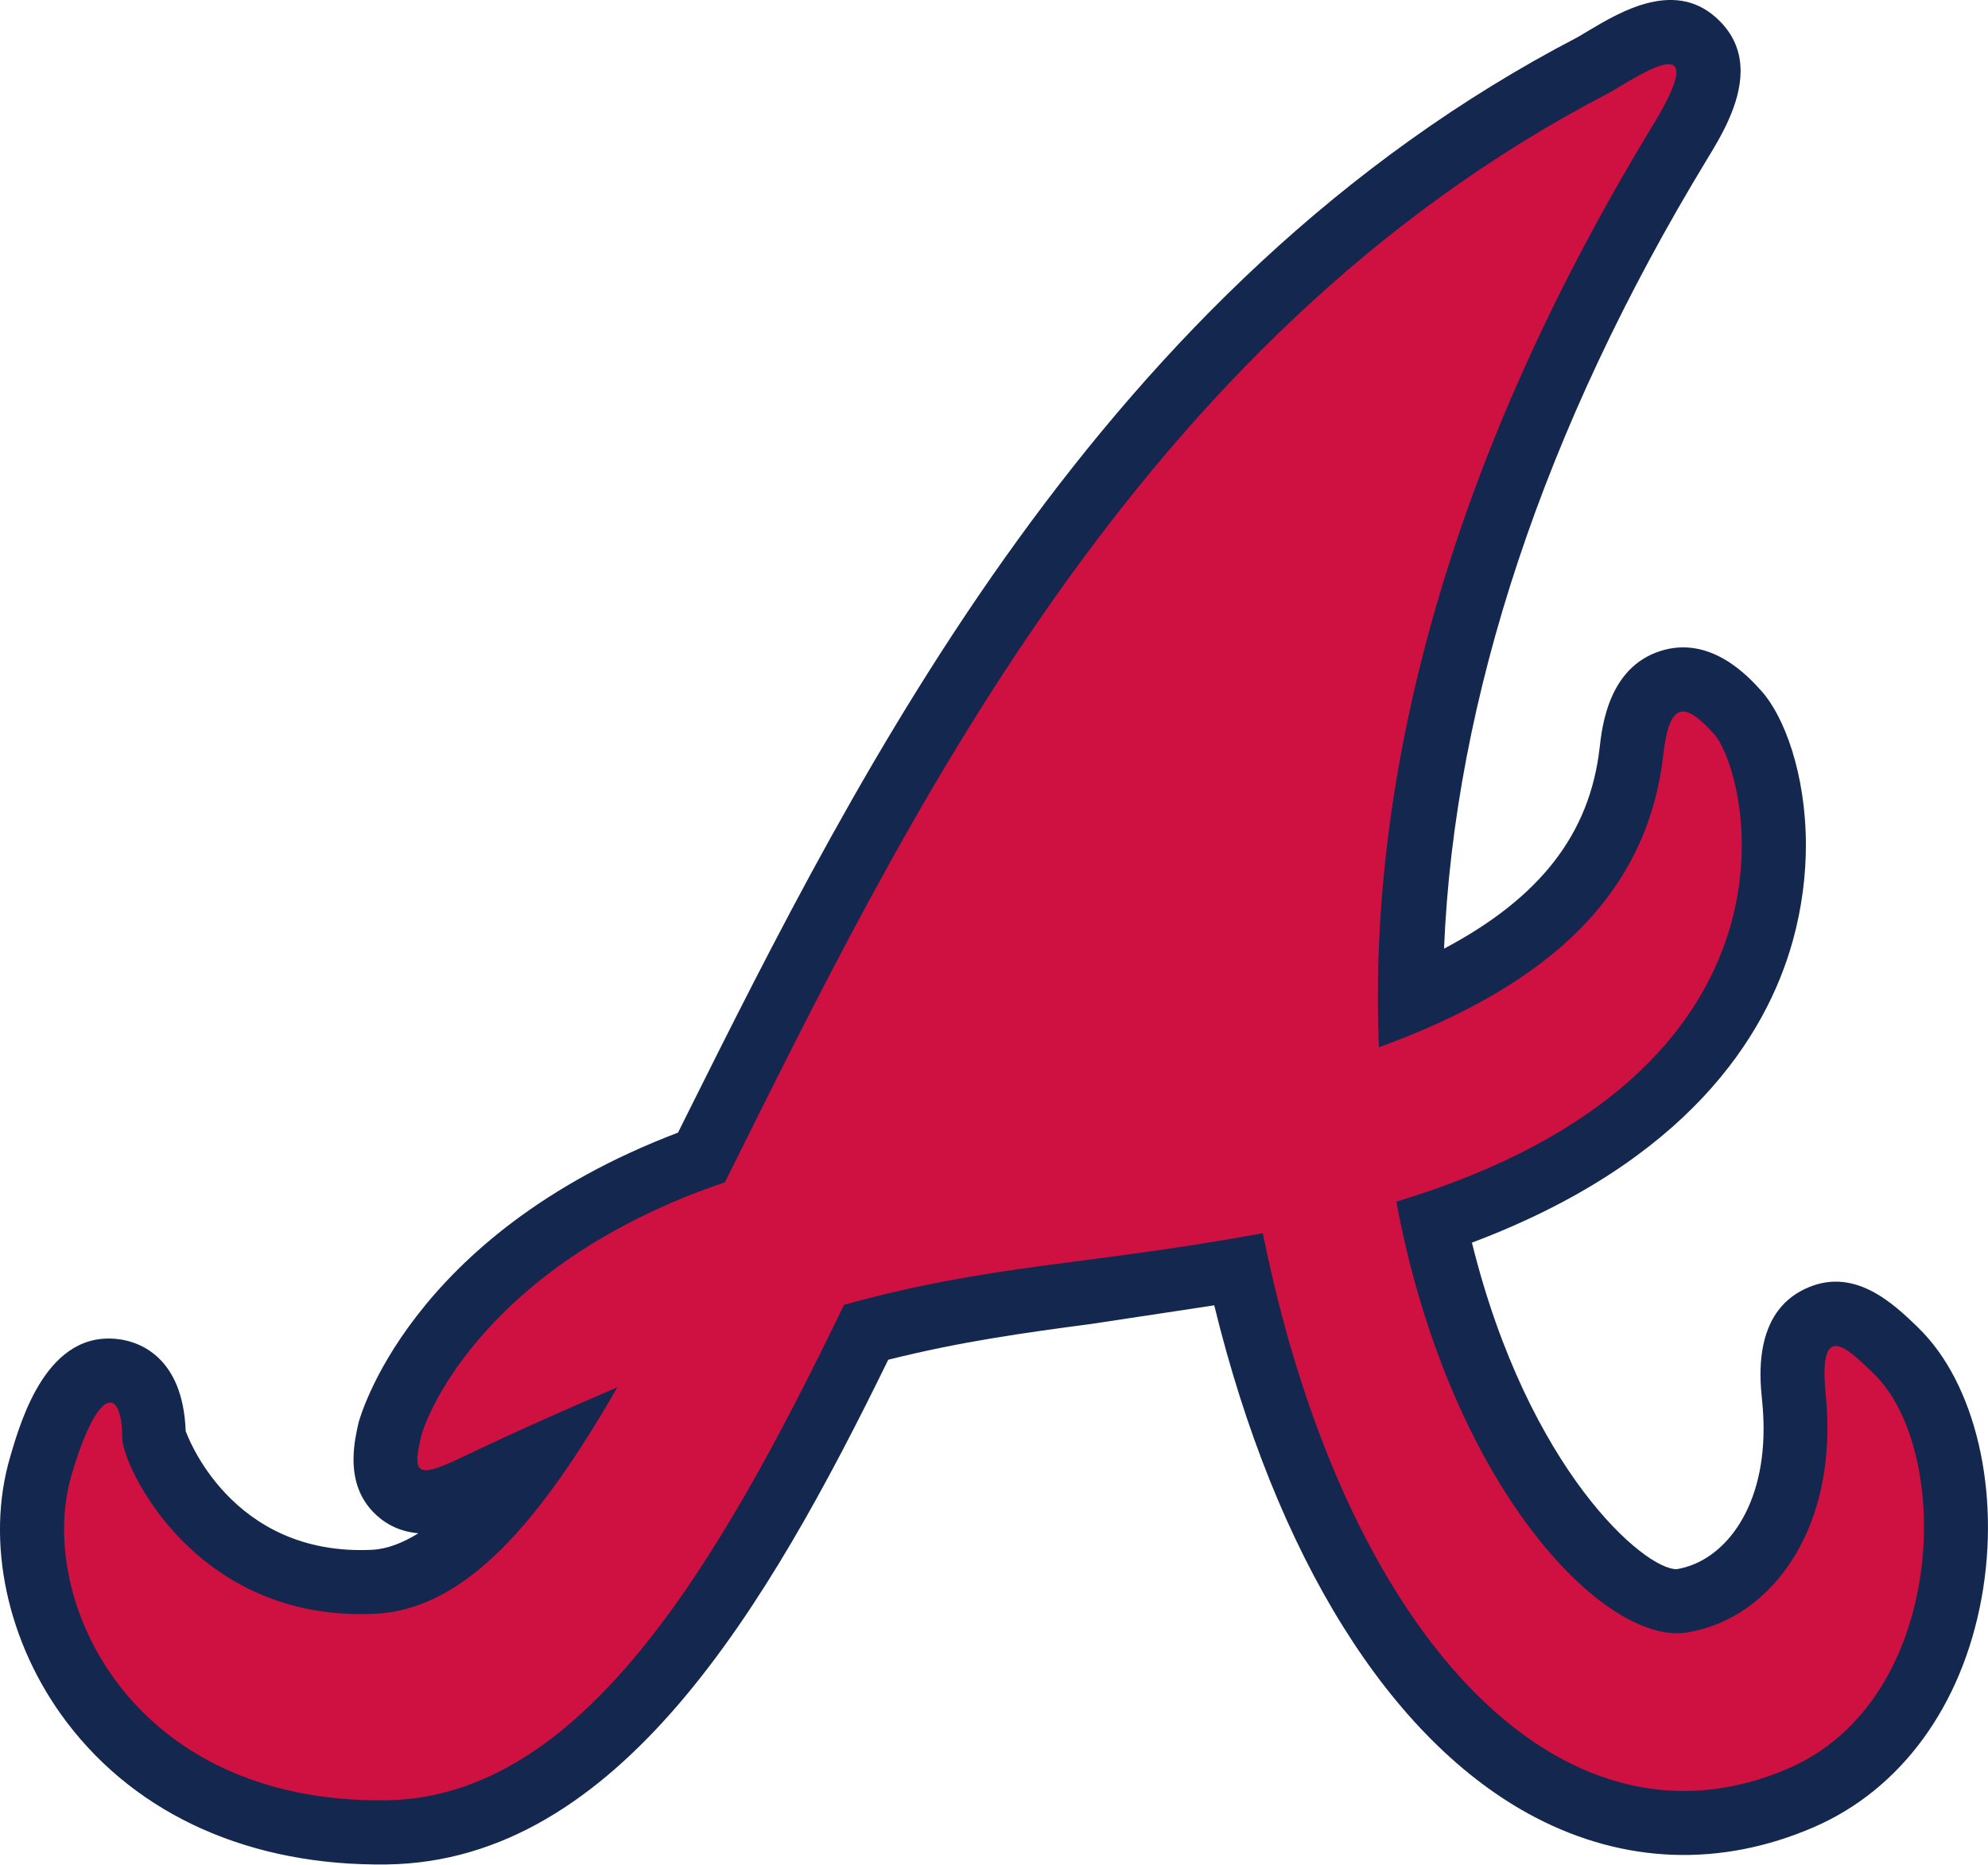
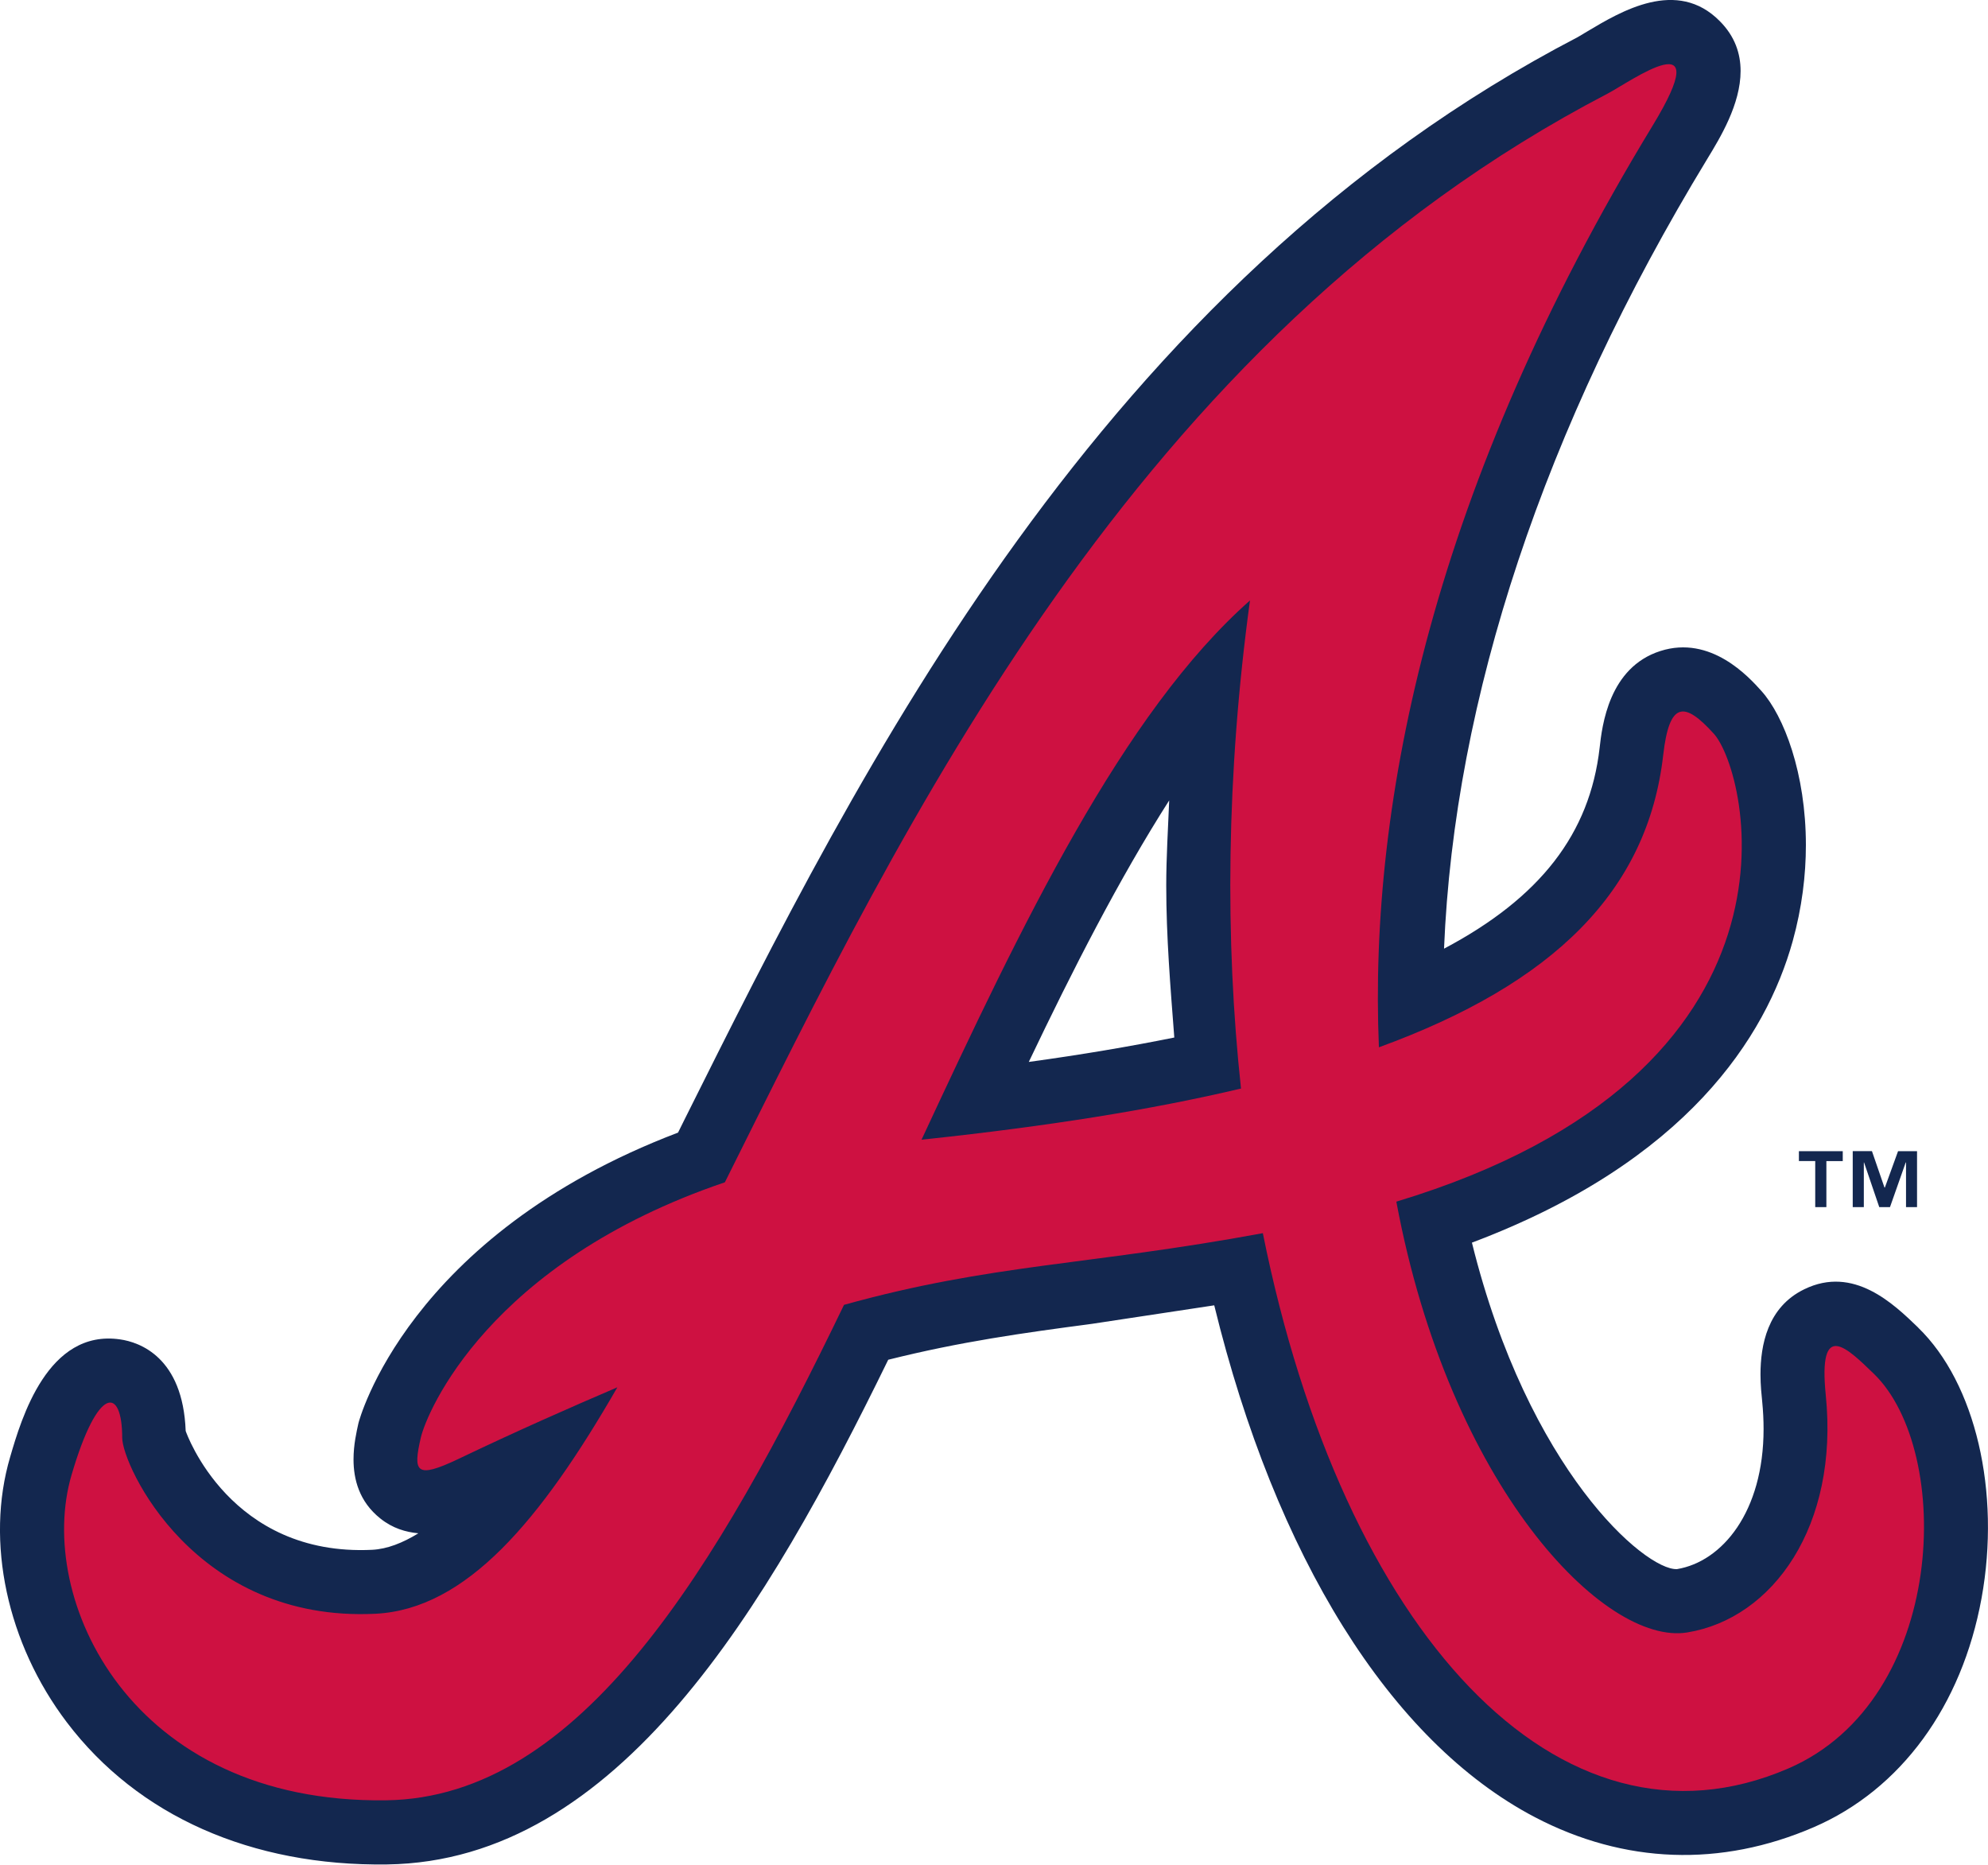
<svg xmlns="http://www.w3.org/2000/svg" viewBox="0 0 194.849 182.716">
-   <path d="M188.01 130.106c-2.41-2.327-6.33-6.12-11.167-3.76-3.625 1.756-4.293 5.516-4.293 8.35 0 1.066.103 2.003.168 2.66.092.927.135 1.82.135 2.683 0 8.122-4.056 13.002-8.49 13.734-3.124.13-14.58-9.706-20.096-31.996 21.06-7.928 28.833-20.2 31.435-29.528.916-3.296 1.298-6.496 1.298-9.426 0-7.024-2.15-12.66-4.364-15.114-1.222-1.358-4.95-5.495-9.9-3.91-5.052 1.615-5.71 7.324-5.953 9.49-.964 8.413-5.81 14.683-15.25 19.68 1.008-24.508 9.773-51.03 25.792-77.38 1.282-2.103 3.275-5.377 3.275-8.63 0-1.703-.55-3.394-2.042-4.89-4.196-4.246-9.68-.96-12.965 1l-.96.572C107.864 27.967 84.288 75.26 67.06 109.777c0 0-.318.645-.603 1.217-26.566 10.105-31.284 28.3-31.327 28.483-.183.83-.48 2.102-.48 3.544 0 1.93.54 4.127 2.623 5.786 1.212.97 2.49 1.336 3.733 1.455-1.55.95-3.054 1.54-4.52 1.617-13.924.678-18.205-11.398-18.287-11.646-.27-7.24-4.53-8.704-6.427-8.973-7.094-1.034-9.68 7.756-10.778 11.527-2.446 8.296-.308 18.272 5.564 26.007 6.947 9.157 18.086 14.103 31.375 13.92 22.678-.313 37.274-25.21 49.125-49.46 7.105-1.778 13.17-2.618 19.995-3.523 0 0 6.67-1.013 11.958-1.81 6.006 24.574 17.237 42.737 31.446 50.17 8.747 4.568 18.2 4.912 27.32.97 8.52-3.685 14.51-11.86 16.44-22.44 1.9-10.427-.6-21.08-6.21-26.51z" fill="#13274F" />
-   <path d="M183.65 134.62c-2.65-2.564-5.455-5.354-4.702 2.1 1.298 12.8-5.16 21.89-13.584 23.26-8.118 1.314-23.298-14.307-28.505-42.22 41.788-12.616 34.532-42.058 31.122-45.85-2.915-3.22-4.368-3.167-4.966 2.09-1.53 13.347-10.784 22.407-27.865 28.635-1.012-24.24 5.377-55.05 26.815-90.3C168.38 1.8 159.843 7.983 157.52 9.2 111.132 33.343 88.492 80.94 71.046 115.865 47.89 123.717 41.818 138.4 41.242 140.9c-.78 3.383-.474 4.05 3.657 2.09 5.817-2.78 10.95-5.04 15.61-7.035-7.53 13.078-14.82 21.75-23.71 22.192-17.75.873-24.822-14.576-24.822-17.248 0-4.977-2.365-5.226-4.966 3.652-3.544 12.044 5.67 32.222 30.838 31.877 19.068-.26 32.394-22.688 44.875-48.554 14.532-4.04 23.92-3.857 41.05-7.024 7.863 39.127 29.08 62.148 51.516 52.453 15.563-6.732 16.198-31.112 8.36-38.685z" fill="#CE1141" />
+   <path d="M180.613 113.785h-1.605v4.514h-1.093v-4.515h-1.6v-.97h4.298v.97zm7.278 4.514h-1.077v-4.375h-.032l-1.54 4.374h-1.05l-1.49-4.375h-.023v4.374h-1.088v-5.485h1.884l1.228 3.566h.038l1.293-3.565h1.86v5.484z" fill="#13274F" />
+   <path d="M188.01 130.106c-2.41-2.327-6.33-6.12-11.167-3.76-3.625 1.756-4.293 5.516-4.293 8.35 0 1.066.103 2.003.168 2.66.092.927.135 1.82.135 2.683 0 8.122-4.056 13.002-8.49 13.734-3.124.13-14.58-9.706-20.096-31.996 21.06-7.928 28.833-20.2 31.435-29.528.916-3.296 1.298-6.496 1.298-9.426 0-7.024-2.15-12.66-4.364-15.114-1.222-1.358-4.95-5.495-9.9-3.91-5.052 1.615-5.71 7.324-5.953 9.49-.964 8.413-5.81 14.683-15.25 19.68 1.008-24.508 9.773-51.03 25.792-77.38 1.282-2.103 3.275-5.377 3.275-8.63 0-1.703-.55-3.394-2.042-4.89-4.196-4.246-9.68-.96-12.965 1l-.96.572C107.864 27.967 84.288 75.26 67.06 109.777c0 0-.318.645-.603 1.217-26.566 10.105-31.284 28.3-31.327 28.483-.183.83-.48 2.102-.48 3.544 0 1.93.54 4.127 2.623 5.786 1.212.97 2.49 1.336 3.733 1.455-1.55.95-3.054 1.54-4.52 1.617-13.924.678-18.205-11.398-18.287-11.646-.27-7.24-4.53-8.704-6.427-8.973-7.094-1.034-9.68 7.756-10.778 11.527-2.446 8.296-.308 18.272 5.564 26.007 6.947 9.157 18.086 14.103 31.375 13.92 22.678-.313 37.274-25.21 49.125-49.46 7.105-1.778 13.17-2.618 19.995-3.523 0 0 6.67-1.013 11.958-1.81 6.006 24.574 17.237 42.737 31.446 50.17 8.747 4.568 18.2 4.912 27.32.97 8.52-3.685 14.51-11.86 16.44-22.44 1.9-10.427-.6-21.08-6.21-26.51zm-87.176-26.038c4.28-8.974 8.85-17.937 13.762-25.63-.113 2.79-.29 5.602-.29 8.34 0 5.062.414 9.975.79 14.898-4.32.873-9.07 1.68-14.262 2.392z" fill="#13274F" />
+   <path d="M183.65 134.62c-2.65-2.564-5.455-5.354-4.702 2.1 1.298 12.8-5.16 21.89-13.584 23.26-8.118 1.314-23.298-14.307-28.505-42.22 41.788-12.616 34.532-42.058 31.122-45.85-2.915-3.22-4.368-3.167-4.966 2.09-1.53 13.347-10.784 22.407-27.865 28.635-1.012-24.24 5.377-55.05 26.815-90.3C168.38 1.8 159.843 7.983 157.52 9.2 111.132 33.343 88.492 80.94 71.046 115.865 47.89 123.717 41.818 138.4 41.242 140.9c-.78 3.383-.474 4.05 3.657 2.09 5.817-2.78 10.95-5.04 15.61-7.035-7.53 13.078-14.82 21.75-23.71 22.192-17.75.873-24.822-14.576-24.822-17.248 0-4.977-2.365-5.226-4.966 3.652-3.544 12.044 5.67 32.222 30.838 31.877 19.068-.26 32.394-22.688 44.875-48.554 14.532-4.04 23.92-3.857 41.05-7.024 7.863 39.127 29.08 62.148 51.516 52.453 15.563-6.732 16.198-31.112 8.36-38.685zm-62.014-27.945c-8.904 2.11-19.025 3.696-30.75 4.955-.19.01-.384.043-.567.065 9.808-21.072 19.724-41.82 32.195-52.852-2.338 17.14-2.452 33.3-.88 47.832z" fill="#CE1141" />
</svg>
